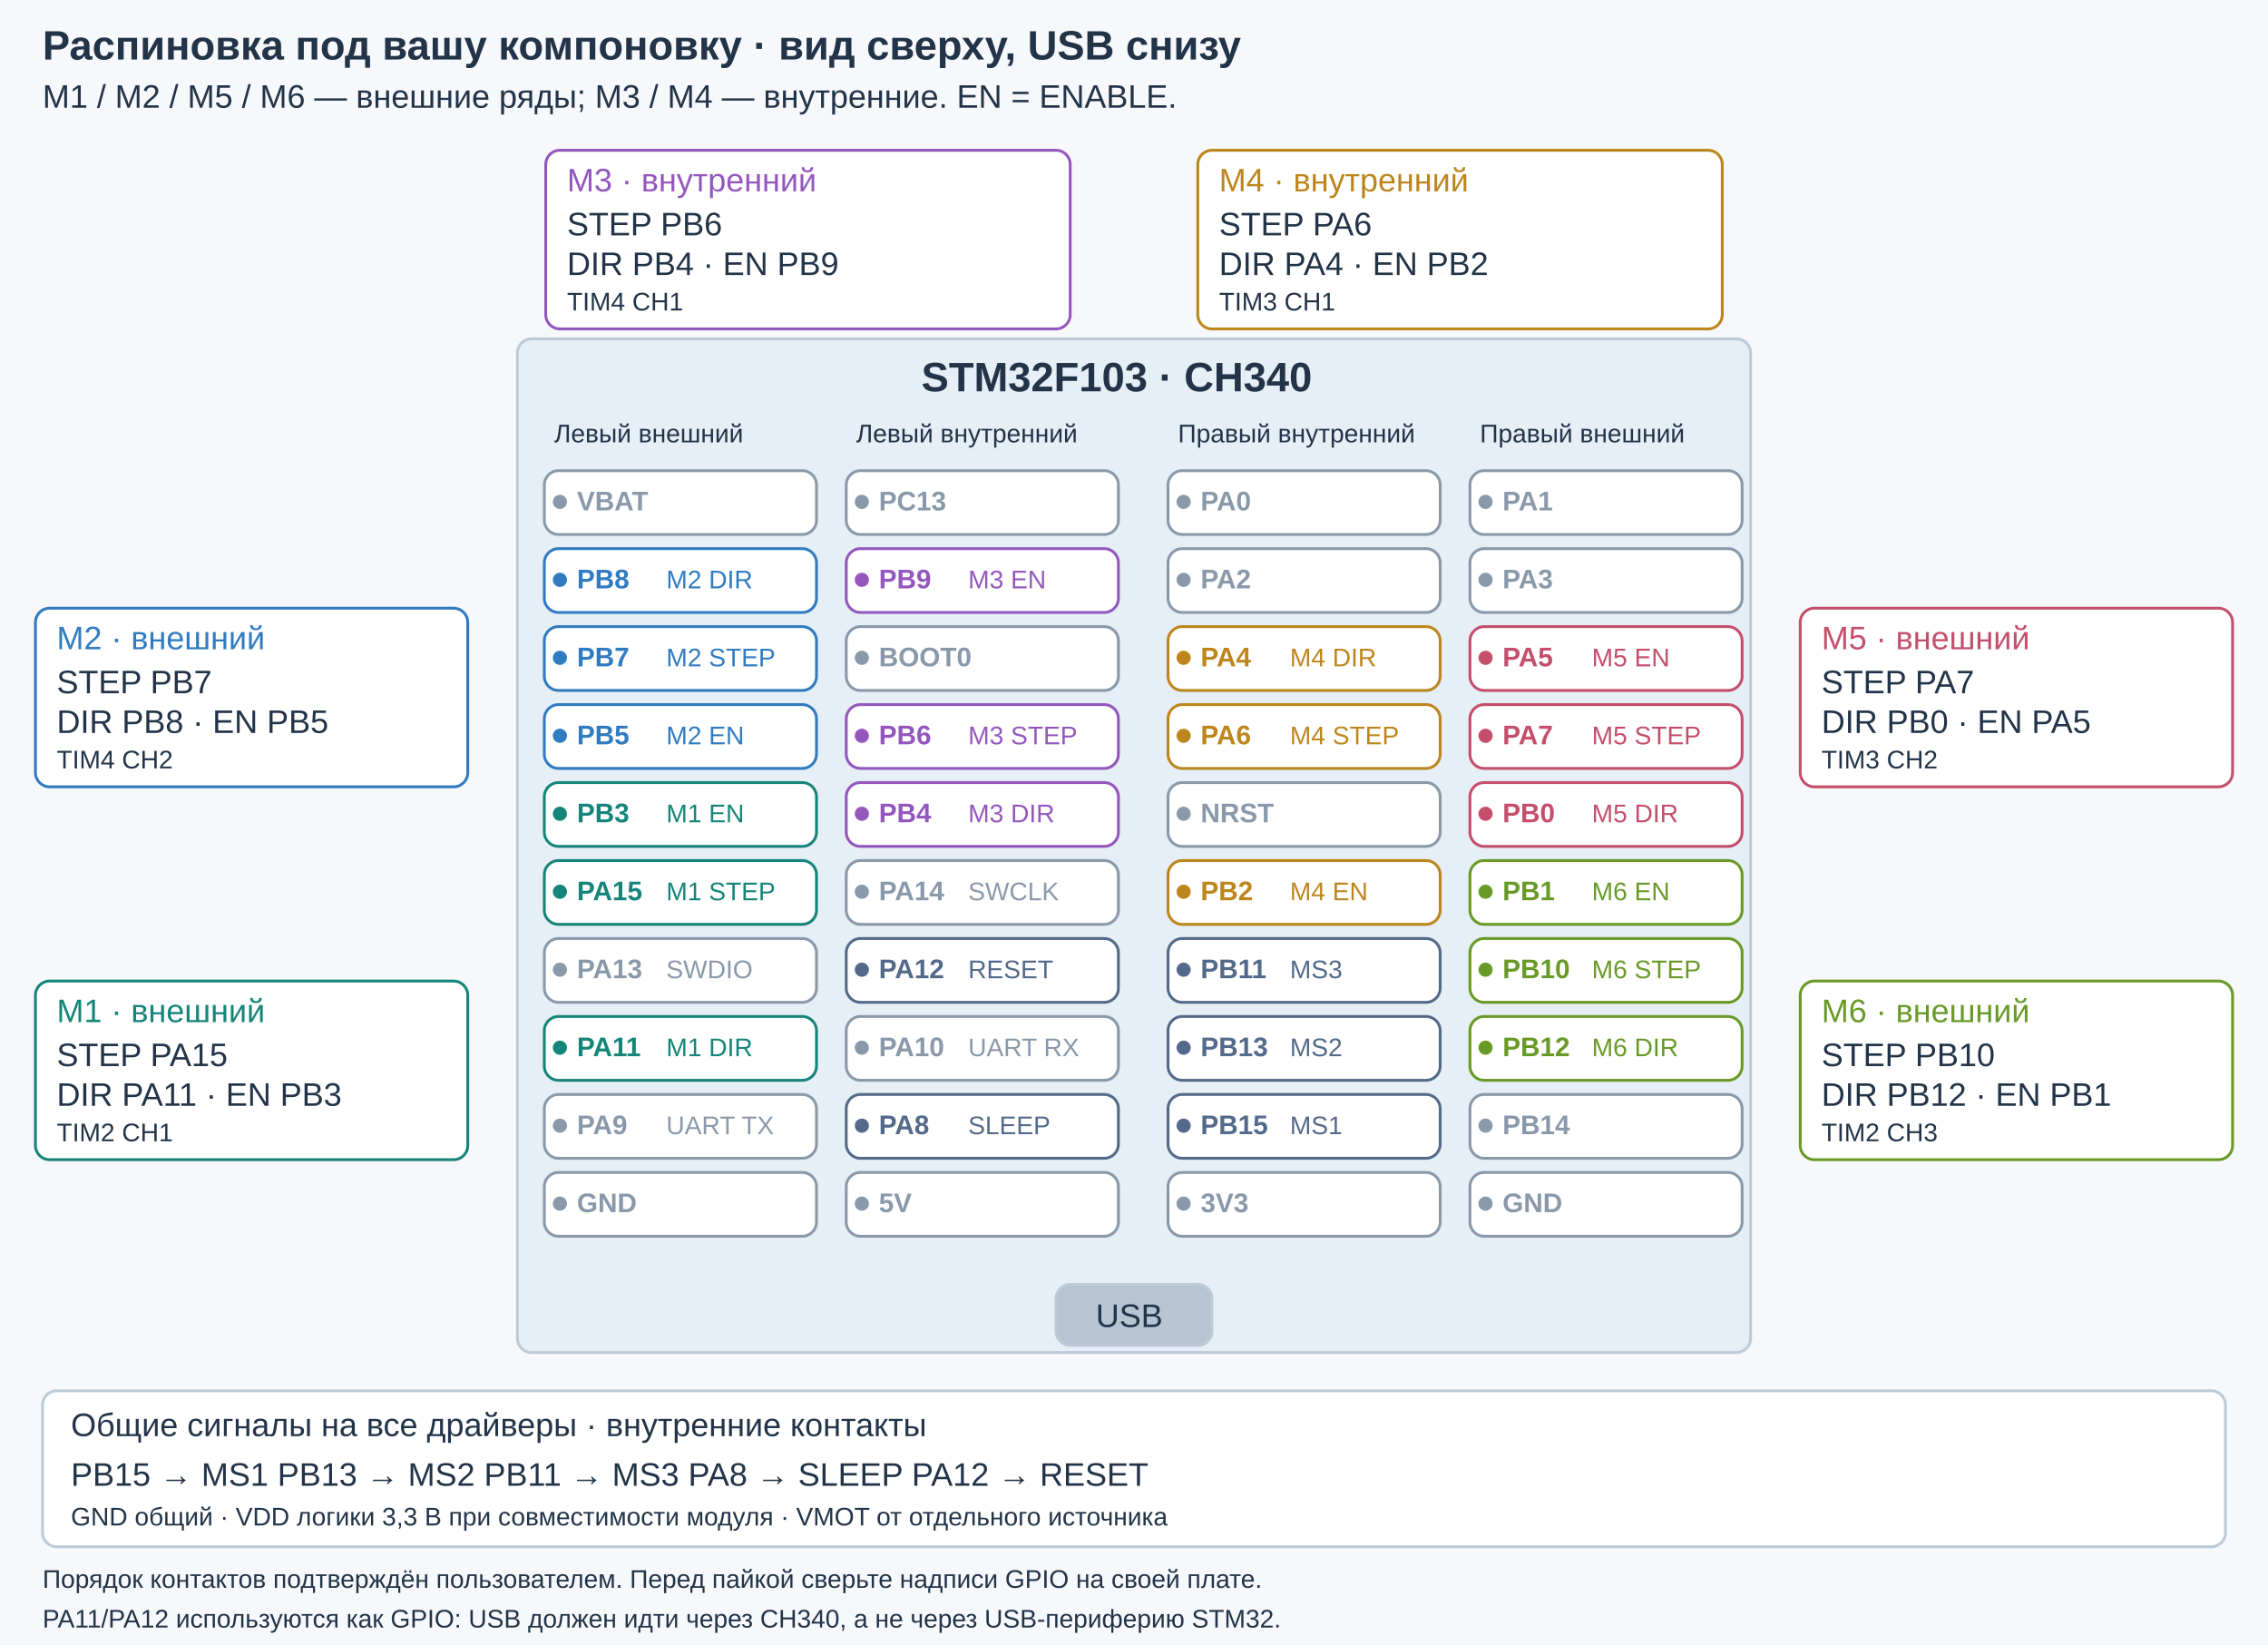
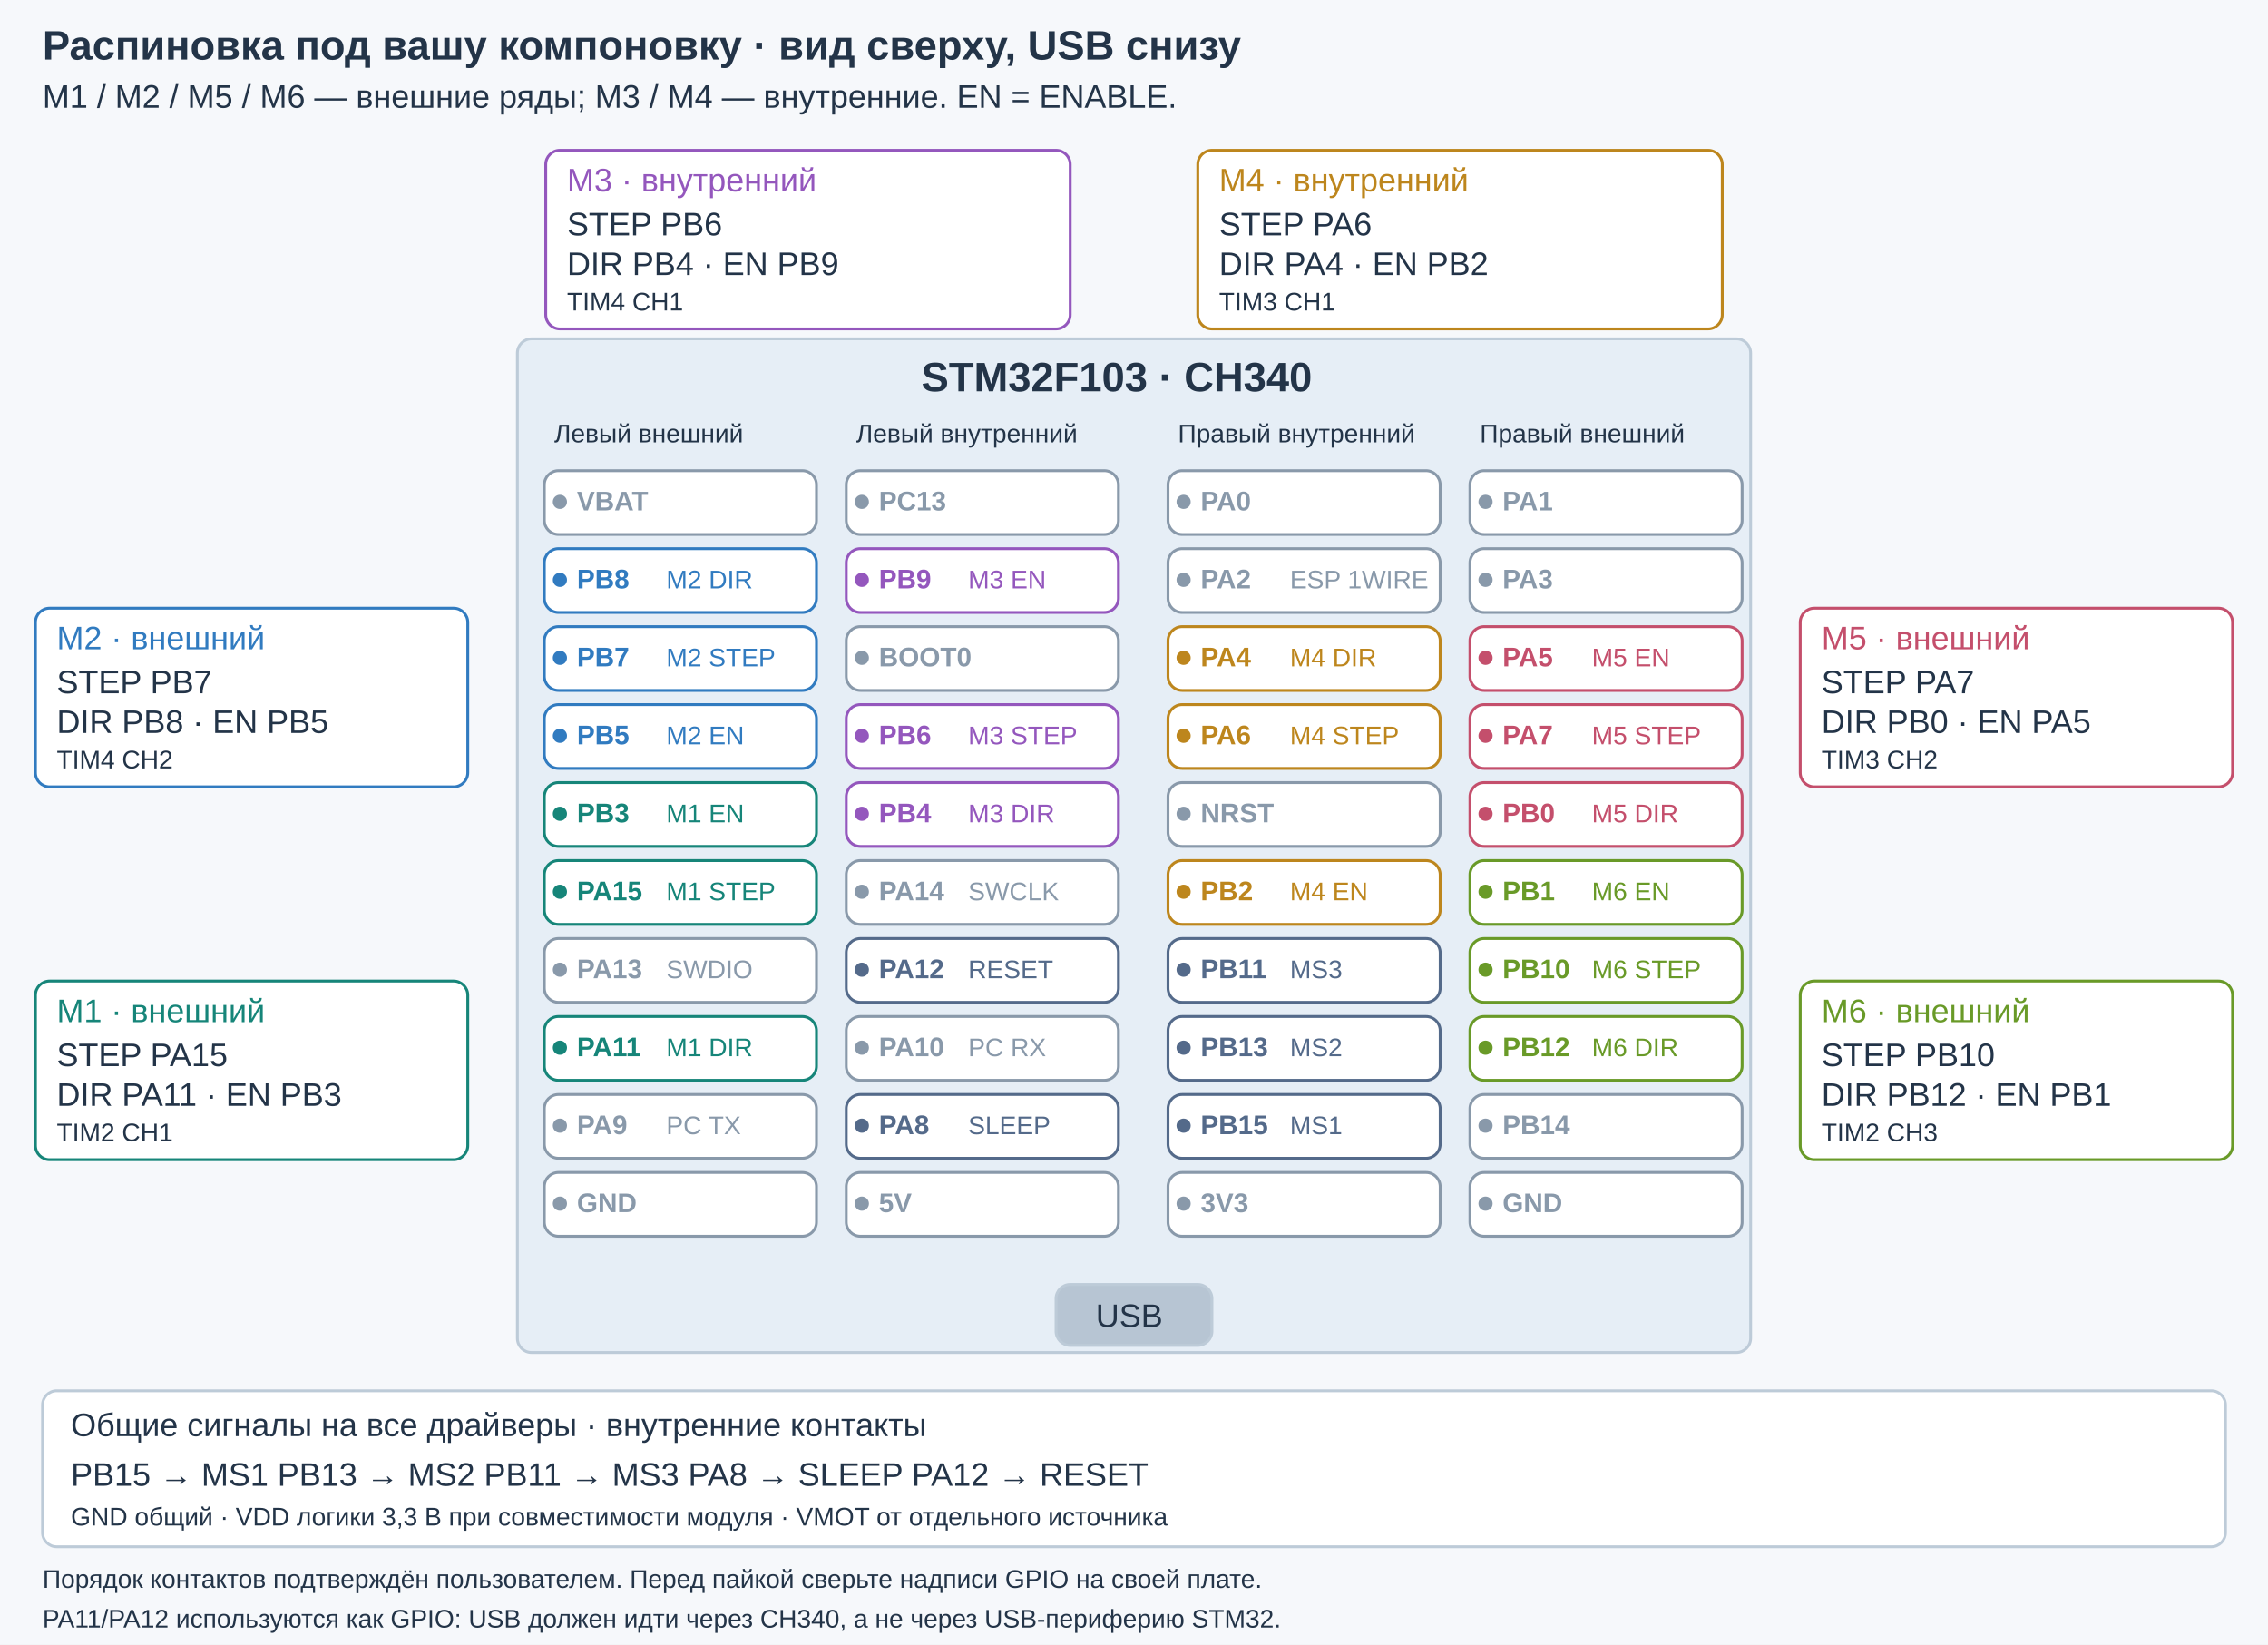
<svg xmlns="http://www.w3.org/2000/svg" width="1600" height="1160" viewBox="0 0 1600 1160">
  <rect width="1600" height="1160" fill="#f6f8fb" />
  <style>text{font-family:Segoe UI,Arial,sans-serif;fill:#233448}.title{font-size:29px;font-weight:700}.body{font-size:23px}.small{font-size:18px}.pin{font-size:19px;font-weight:600}</style>
  <text x="30" y="42" class="title">Распиновка под вашу компоновку · вид сверху, USB снизу</text>
  <text x="30" y="76" class="body">M1 / M2 / M5 / M6 — внешние ряды; M3 / M4 — внутренние. EN = ENABLE.</text>
  <rect x="365" y="239" width="870" height="715" rx="10" fill="#e6eef6" stroke="#bdcbd8" stroke-width="2" />
  <text x="650" y="276" class="title">STM32F103 · CH340</text>
  <rect x="25" y="692" width="305" height="126" rx="10" fill="#fff" stroke="#168579" stroke-width="2" />
  <text x="40" y="721" class="body" style="fill:#168579">M1 · внешний</text>
  <text x="40" y="752" class="body">STEP PA15</text>
  <text x="40" y="780" class="body">DIR PA11 · EN PB3</text>
  <text x="40" y="805" class="small">TIM2 CH1</text>
  <rect x="25" y="429" width="305" height="126" rx="10" fill="#fff" stroke="#317bc0" stroke-width="2" />
  <text x="40" y="458" class="body" style="fill:#317bc0">M2 · внешний</text>
  <text x="40" y="489" class="body">STEP PB7</text>
  <text x="40" y="517" class="body">DIR PB8 · EN PB5</text>
  <text x="40" y="542" class="small">TIM4 CH2</text>
  <rect x="385" y="106" width="370" height="126" rx="10" fill="#fff" stroke="#9457bd" stroke-width="2" />
  <text x="400" y="135" class="body" style="fill:#9457bd">M3 · внутренний</text>
  <text x="400" y="166" class="body">STEP PB6</text>
  <text x="400" y="194" class="body">DIR PB4 · EN PB9</text>
  <text x="400" y="219" class="small">TIM4 CH1</text>
  <rect x="845" y="106" width="370" height="126" rx="10" fill="#fff" stroke="#bd861d" stroke-width="2" />
  <text x="860" y="135" class="body" style="fill:#bd861d">M4 · внутренний</text>
  <text x="860" y="166" class="body">STEP PA6</text>
  <text x="860" y="194" class="body">DIR PA4 · EN PB2</text>
  <text x="860" y="219" class="small">TIM3 CH1</text>
  <rect x="1270" y="429" width="305" height="126" rx="10" fill="#fff" stroke="#c44f6c" stroke-width="2" />
  <text x="1285" y="458" class="body" style="fill:#c44f6c">M5 · внешний</text>
  <text x="1285" y="489" class="body">STEP PA7</text>
  <text x="1285" y="517" class="body">DIR PB0 · EN PA5</text>
  <text x="1285" y="542" class="small">TIM3 CH2</text>
  <rect x="1270" y="692" width="305" height="126" rx="10" fill="#fff" stroke="#699a28" stroke-width="2" />
  <text x="1285" y="721" class="body" style="fill:#699a28">M6 · внешний</text>
  <text x="1285" y="752" class="body">STEP PB10</text>
  <text x="1285" y="780" class="body">DIR PB12 · EN PB1</text>
  <text x="1285" y="805" class="small">TIM2 CH3</text>
  <text x="391" y="312" class="small">Левый внешний</text>
  <rect x="384" y="332" width="192" height="45" rx="10" fill="#fff" stroke="#8999aa" stroke-width="2" />
  <circle cx="395" cy="354" r="5" fill="#8999aa" />
  <text x="407" y="360" class="pin" style="fill:#8999aa">VBAT</text>
  <text x="470" y="360" class="small" style="fill:#8999aa" />
  <rect x="384" y="387" width="192" height="45" rx="10" fill="#fff" stroke="#317bc0" stroke-width="2" />
  <circle cx="395" cy="409" r="5" fill="#317bc0" />
  <text x="407" y="415" class="pin" style="fill:#317bc0">PB8</text>
  <text x="470" y="415" class="small" style="fill:#317bc0">M2 DIR</text>
  <rect x="384" y="442" width="192" height="45" rx="10" fill="#fff" stroke="#317bc0" stroke-width="2" />
  <circle cx="395" cy="464" r="5" fill="#317bc0" />
  <text x="407" y="470" class="pin" style="fill:#317bc0">PB7</text>
  <text x="470" y="470" class="small" style="fill:#317bc0">M2 STEP</text>
  <rect x="384" y="497" width="192" height="45" rx="10" fill="#fff" stroke="#317bc0" stroke-width="2" />
  <circle cx="395" cy="519" r="5" fill="#317bc0" />
  <text x="407" y="525" class="pin" style="fill:#317bc0">PB5</text>
  <text x="470" y="525" class="small" style="fill:#317bc0">M2 EN</text>
  <rect x="384" y="552" width="192" height="45" rx="10" fill="#fff" stroke="#168579" stroke-width="2" />
  <circle cx="395" cy="574" r="5" fill="#168579" />
  <text x="407" y="580" class="pin" style="fill:#168579">PB3</text>
  <text x="470" y="580" class="small" style="fill:#168579">M1 EN</text>
  <rect x="384" y="607" width="192" height="45" rx="10" fill="#fff" stroke="#168579" stroke-width="2" />
  <circle cx="395" cy="629" r="5" fill="#168579" />
  <text x="407" y="635" class="pin" style="fill:#168579">PA15</text>
  <text x="470" y="635" class="small" style="fill:#168579">M1 STEP</text>
  <rect x="384" y="662" width="192" height="45" rx="10" fill="#fff" stroke="#8999aa" stroke-width="2" />
  <circle cx="395" cy="684" r="5" fill="#8999aa" />
  <text x="407" y="690" class="pin" style="fill:#8999aa">PA13</text>
  <text x="470" y="690" class="small" style="fill:#8999aa">SWDIO</text>
  <rect x="384" y="717" width="192" height="45" rx="10" fill="#fff" stroke="#168579" stroke-width="2" />
  <circle cx="395" cy="739" r="5" fill="#168579" />
  <text x="407" y="745" class="pin" style="fill:#168579">PA11</text>
  <text x="470" y="745" class="small" style="fill:#168579">M1 DIR</text>
  <rect x="384" y="772" width="192" height="45" rx="10" fill="#fff" stroke="#8999aa" stroke-width="2" />
  <circle cx="395" cy="794" r="5" fill="#8999aa" />
  <text x="407" y="800" class="pin" style="fill:#8999aa">PA9</text>
-   <text x="470" y="800" class="small" style="fill:#8999aa">UART TX</text>
+   <text x="470" y="800" class="small" style="fill:#8999aa">PC TX</text>
  <rect x="384" y="827" width="192" height="45" rx="10" fill="#fff" stroke="#8999aa" stroke-width="2" />
  <circle cx="395" cy="849" r="5" fill="#8999aa" />
  <text x="407" y="855" class="pin" style="fill:#8999aa">GND</text>
  <text x="470" y="855" class="small" style="fill:#8999aa" />
  <text x="604" y="312" class="small">Левый внутренний</text>
  <rect x="597" y="332" width="192" height="45" rx="10" fill="#fff" stroke="#8999aa" stroke-width="2" />
  <circle cx="608" cy="354" r="5" fill="#8999aa" />
  <text x="620" y="360" class="pin" style="fill:#8999aa">PC13</text>
  <text x="683" y="360" class="small" style="fill:#8999aa" />
  <rect x="597" y="387" width="192" height="45" rx="10" fill="#fff" stroke="#9457bd" stroke-width="2" />
  <circle cx="608" cy="409" r="5" fill="#9457bd" />
  <text x="620" y="415" class="pin" style="fill:#9457bd">PB9</text>
  <text x="683" y="415" class="small" style="fill:#9457bd">M3 EN</text>
  <rect x="597" y="442" width="192" height="45" rx="10" fill="#fff" stroke="#8999aa" stroke-width="2" />
  <circle cx="608" cy="464" r="5" fill="#8999aa" />
  <text x="620" y="470" class="pin" style="fill:#8999aa">BOOT0</text>
  <text x="683" y="470" class="small" style="fill:#8999aa" />
  <rect x="597" y="497" width="192" height="45" rx="10" fill="#fff" stroke="#9457bd" stroke-width="2" />
  <circle cx="608" cy="519" r="5" fill="#9457bd" />
  <text x="620" y="525" class="pin" style="fill:#9457bd">PB6</text>
  <text x="683" y="525" class="small" style="fill:#9457bd">M3 STEP</text>
  <rect x="597" y="552" width="192" height="45" rx="10" fill="#fff" stroke="#9457bd" stroke-width="2" />
  <circle cx="608" cy="574" r="5" fill="#9457bd" />
  <text x="620" y="580" class="pin" style="fill:#9457bd">PB4</text>
  <text x="683" y="580" class="small" style="fill:#9457bd">M3 DIR</text>
  <rect x="597" y="607" width="192" height="45" rx="10" fill="#fff" stroke="#8999aa" stroke-width="2" />
  <circle cx="608" cy="629" r="5" fill="#8999aa" />
  <text x="620" y="635" class="pin" style="fill:#8999aa">PA14</text>
  <text x="683" y="635" class="small" style="fill:#8999aa">SWCLK</text>
  <rect x="597" y="662" width="192" height="45" rx="10" fill="#fff" stroke="#546a8a" stroke-width="2" />
  <circle cx="608" cy="684" r="5" fill="#546a8a" />
  <text x="620" y="690" class="pin" style="fill:#546a8a">PA12</text>
  <text x="683" y="690" class="small" style="fill:#546a8a">RESET</text>
  <rect x="597" y="717" width="192" height="45" rx="10" fill="#fff" stroke="#8999aa" stroke-width="2" />
  <circle cx="608" cy="739" r="5" fill="#8999aa" />
  <text x="620" y="745" class="pin" style="fill:#8999aa">PA10</text>
-   <text x="683" y="745" class="small" style="fill:#8999aa">UART RX</text>
+   <text x="683" y="745" class="small" style="fill:#8999aa">PC RX</text>
  <rect x="597" y="772" width="192" height="45" rx="10" fill="#fff" stroke="#546a8a" stroke-width="2" />
  <circle cx="608" cy="794" r="5" fill="#546a8a" />
  <text x="620" y="800" class="pin" style="fill:#546a8a">PA8</text>
  <text x="683" y="800" class="small" style="fill:#546a8a">SLEEP</text>
  <rect x="597" y="827" width="192" height="45" rx="10" fill="#fff" stroke="#8999aa" stroke-width="2" />
  <circle cx="608" cy="849" r="5" fill="#8999aa" />
  <text x="620" y="855" class="pin" style="fill:#8999aa">5V</text>
  <text x="683" y="855" class="small" style="fill:#8999aa" />
  <text x="831" y="312" class="small">Правый внутренний</text>
  <rect x="824" y="332" width="192" height="45" rx="10" fill="#fff" stroke="#8999aa" stroke-width="2" />
  <circle cx="835" cy="354" r="5" fill="#8999aa" />
  <text x="847" y="360" class="pin" style="fill:#8999aa">PA0</text>
  <text x="910" y="360" class="small" style="fill:#8999aa" />
  <rect x="824" y="387" width="192" height="45" rx="10" fill="#fff" stroke="#8999aa" stroke-width="2" />
  <circle cx="835" cy="409" r="5" fill="#8999aa" />
  <text x="847" y="415" class="pin" style="fill:#8999aa">PA2</text>
-   <text x="910" y="415" class="small" style="fill:#8999aa" />
+   <text x="910" y="415" class="small" style="fill:#8999aa">ESP 1WIRE</text>
  <rect x="824" y="442" width="192" height="45" rx="10" fill="#fff" stroke="#bd861d" stroke-width="2" />
  <circle cx="835" cy="464" r="5" fill="#bd861d" />
  <text x="847" y="470" class="pin" style="fill:#bd861d">PA4</text>
  <text x="910" y="470" class="small" style="fill:#bd861d">M4 DIR</text>
  <rect x="824" y="497" width="192" height="45" rx="10" fill="#fff" stroke="#bd861d" stroke-width="2" />
  <circle cx="835" cy="519" r="5" fill="#bd861d" />
  <text x="847" y="525" class="pin" style="fill:#bd861d">PA6</text>
  <text x="910" y="525" class="small" style="fill:#bd861d">M4 STEP</text>
  <rect x="824" y="552" width="192" height="45" rx="10" fill="#fff" stroke="#8999aa" stroke-width="2" />
  <circle cx="835" cy="574" r="5" fill="#8999aa" />
  <text x="847" y="580" class="pin" style="fill:#8999aa">NRST</text>
  <text x="910" y="580" class="small" style="fill:#8999aa" />
  <rect x="824" y="607" width="192" height="45" rx="10" fill="#fff" stroke="#bd861d" stroke-width="2" />
  <circle cx="835" cy="629" r="5" fill="#bd861d" />
  <text x="847" y="635" class="pin" style="fill:#bd861d">PB2</text>
  <text x="910" y="635" class="small" style="fill:#bd861d">M4 EN</text>
  <rect x="824" y="662" width="192" height="45" rx="10" fill="#fff" stroke="#546a8a" stroke-width="2" />
  <circle cx="835" cy="684" r="5" fill="#546a8a" />
  <text x="847" y="690" class="pin" style="fill:#546a8a">PB11</text>
  <text x="910" y="690" class="small" style="fill:#546a8a">MS3</text>
  <rect x="824" y="717" width="192" height="45" rx="10" fill="#fff" stroke="#546a8a" stroke-width="2" />
  <circle cx="835" cy="739" r="5" fill="#546a8a" />
  <text x="847" y="745" class="pin" style="fill:#546a8a">PB13</text>
  <text x="910" y="745" class="small" style="fill:#546a8a">MS2</text>
  <rect x="824" y="772" width="192" height="45" rx="10" fill="#fff" stroke="#546a8a" stroke-width="2" />
  <circle cx="835" cy="794" r="5" fill="#546a8a" />
  <text x="847" y="800" class="pin" style="fill:#546a8a">PB15</text>
  <text x="910" y="800" class="small" style="fill:#546a8a">MS1</text>
  <rect x="824" y="827" width="192" height="45" rx="10" fill="#fff" stroke="#8999aa" stroke-width="2" />
  <circle cx="835" cy="849" r="5" fill="#8999aa" />
  <text x="847" y="855" class="pin" style="fill:#8999aa">3V3</text>
  <text x="910" y="855" class="small" style="fill:#8999aa" />
  <text x="1044" y="312" class="small">Правый внешний</text>
  <rect x="1037" y="332" width="192" height="45" rx="10" fill="#fff" stroke="#8999aa" stroke-width="2" />
  <circle cx="1048" cy="354" r="5" fill="#8999aa" />
  <text x="1060" y="360" class="pin" style="fill:#8999aa">PA1</text>
  <text x="1123" y="360" class="small" style="fill:#8999aa" />
  <rect x="1037" y="387" width="192" height="45" rx="10" fill="#fff" stroke="#8999aa" stroke-width="2" />
  <circle cx="1048" cy="409" r="5" fill="#8999aa" />
  <text x="1060" y="415" class="pin" style="fill:#8999aa">PA3</text>
  <text x="1123" y="415" class="small" style="fill:#8999aa" />
  <rect x="1037" y="442" width="192" height="45" rx="10" fill="#fff" stroke="#c44f6c" stroke-width="2" />
  <circle cx="1048" cy="464" r="5" fill="#c44f6c" />
  <text x="1060" y="470" class="pin" style="fill:#c44f6c">PA5</text>
  <text x="1123" y="470" class="small" style="fill:#c44f6c">M5 EN</text>
  <rect x="1037" y="497" width="192" height="45" rx="10" fill="#fff" stroke="#c44f6c" stroke-width="2" />
  <circle cx="1048" cy="519" r="5" fill="#c44f6c" />
  <text x="1060" y="525" class="pin" style="fill:#c44f6c">PA7</text>
  <text x="1123" y="525" class="small" style="fill:#c44f6c">M5 STEP</text>
  <rect x="1037" y="552" width="192" height="45" rx="10" fill="#fff" stroke="#c44f6c" stroke-width="2" />
  <circle cx="1048" cy="574" r="5" fill="#c44f6c" />
  <text x="1060" y="580" class="pin" style="fill:#c44f6c">PB0</text>
  <text x="1123" y="580" class="small" style="fill:#c44f6c">M5 DIR</text>
  <rect x="1037" y="607" width="192" height="45" rx="10" fill="#fff" stroke="#699a28" stroke-width="2" />
  <circle cx="1048" cy="629" r="5" fill="#699a28" />
  <text x="1060" y="635" class="pin" style="fill:#699a28">PB1</text>
  <text x="1123" y="635" class="small" style="fill:#699a28">M6 EN</text>
  <rect x="1037" y="662" width="192" height="45" rx="10" fill="#fff" stroke="#699a28" stroke-width="2" />
  <circle cx="1048" cy="684" r="5" fill="#699a28" />
  <text x="1060" y="690" class="pin" style="fill:#699a28">PB10</text>
  <text x="1123" y="690" class="small" style="fill:#699a28">M6 STEP</text>
  <rect x="1037" y="717" width="192" height="45" rx="10" fill="#fff" stroke="#699a28" stroke-width="2" />
  <circle cx="1048" cy="739" r="5" fill="#699a28" />
  <text x="1060" y="745" class="pin" style="fill:#699a28">PB12</text>
  <text x="1123" y="745" class="small" style="fill:#699a28">M6 DIR</text>
  <rect x="1037" y="772" width="192" height="45" rx="10" fill="#fff" stroke="#8999aa" stroke-width="2" />
  <circle cx="1048" cy="794" r="5" fill="#8999aa" />
  <text x="1060" y="800" class="pin" style="fill:#8999aa">PB14</text>
  <text x="1123" y="800" class="small" style="fill:#8999aa" />
  <rect x="1037" y="827" width="192" height="45" rx="10" fill="#fff" stroke="#8999aa" stroke-width="2" />
  <circle cx="1048" cy="849" r="5" fill="#8999aa" />
  <text x="1060" y="855" class="pin" style="fill:#8999aa">GND</text>
  <text x="1123" y="855" class="small" style="fill:#8999aa" />
  <rect x="745" y="906" width="110" height="43" rx="10" fill="#b7c5d3" stroke="#bdcbd8" stroke-width="2" />
  <text x="773" y="936" class="body">USB</text>
  <rect x="30" y="981" width="1540" height="110" rx="10" fill="#fff" stroke="#bdcbd8" stroke-width="2" />
  <text x="50" y="1013" class="body">Общие сигналы на все драйверы · внутренние контакты</text>
  <text x="50" y="1048" class="body">PB15 → MS1     PB13 → MS2     PB11 → MS3     PA8 → SLEEP     PA12 → RESET</text>
  <text x="50" y="1076" class="small">GND общий · VDD логики 3,3 В при совместимости модуля · VMOT от отдельного источника</text>
  <text x="30" y="1120" class="small">Порядок контактов подтверждён пользователем. Перед пайкой сверьте надписи GPIO на своей плате.</text>
  <text x="30" y="1148" class="small">PA11/PA12 используются как GPIO: USB должен идти через CH340, а не через USB-периферию STM32.</text>
</svg>
